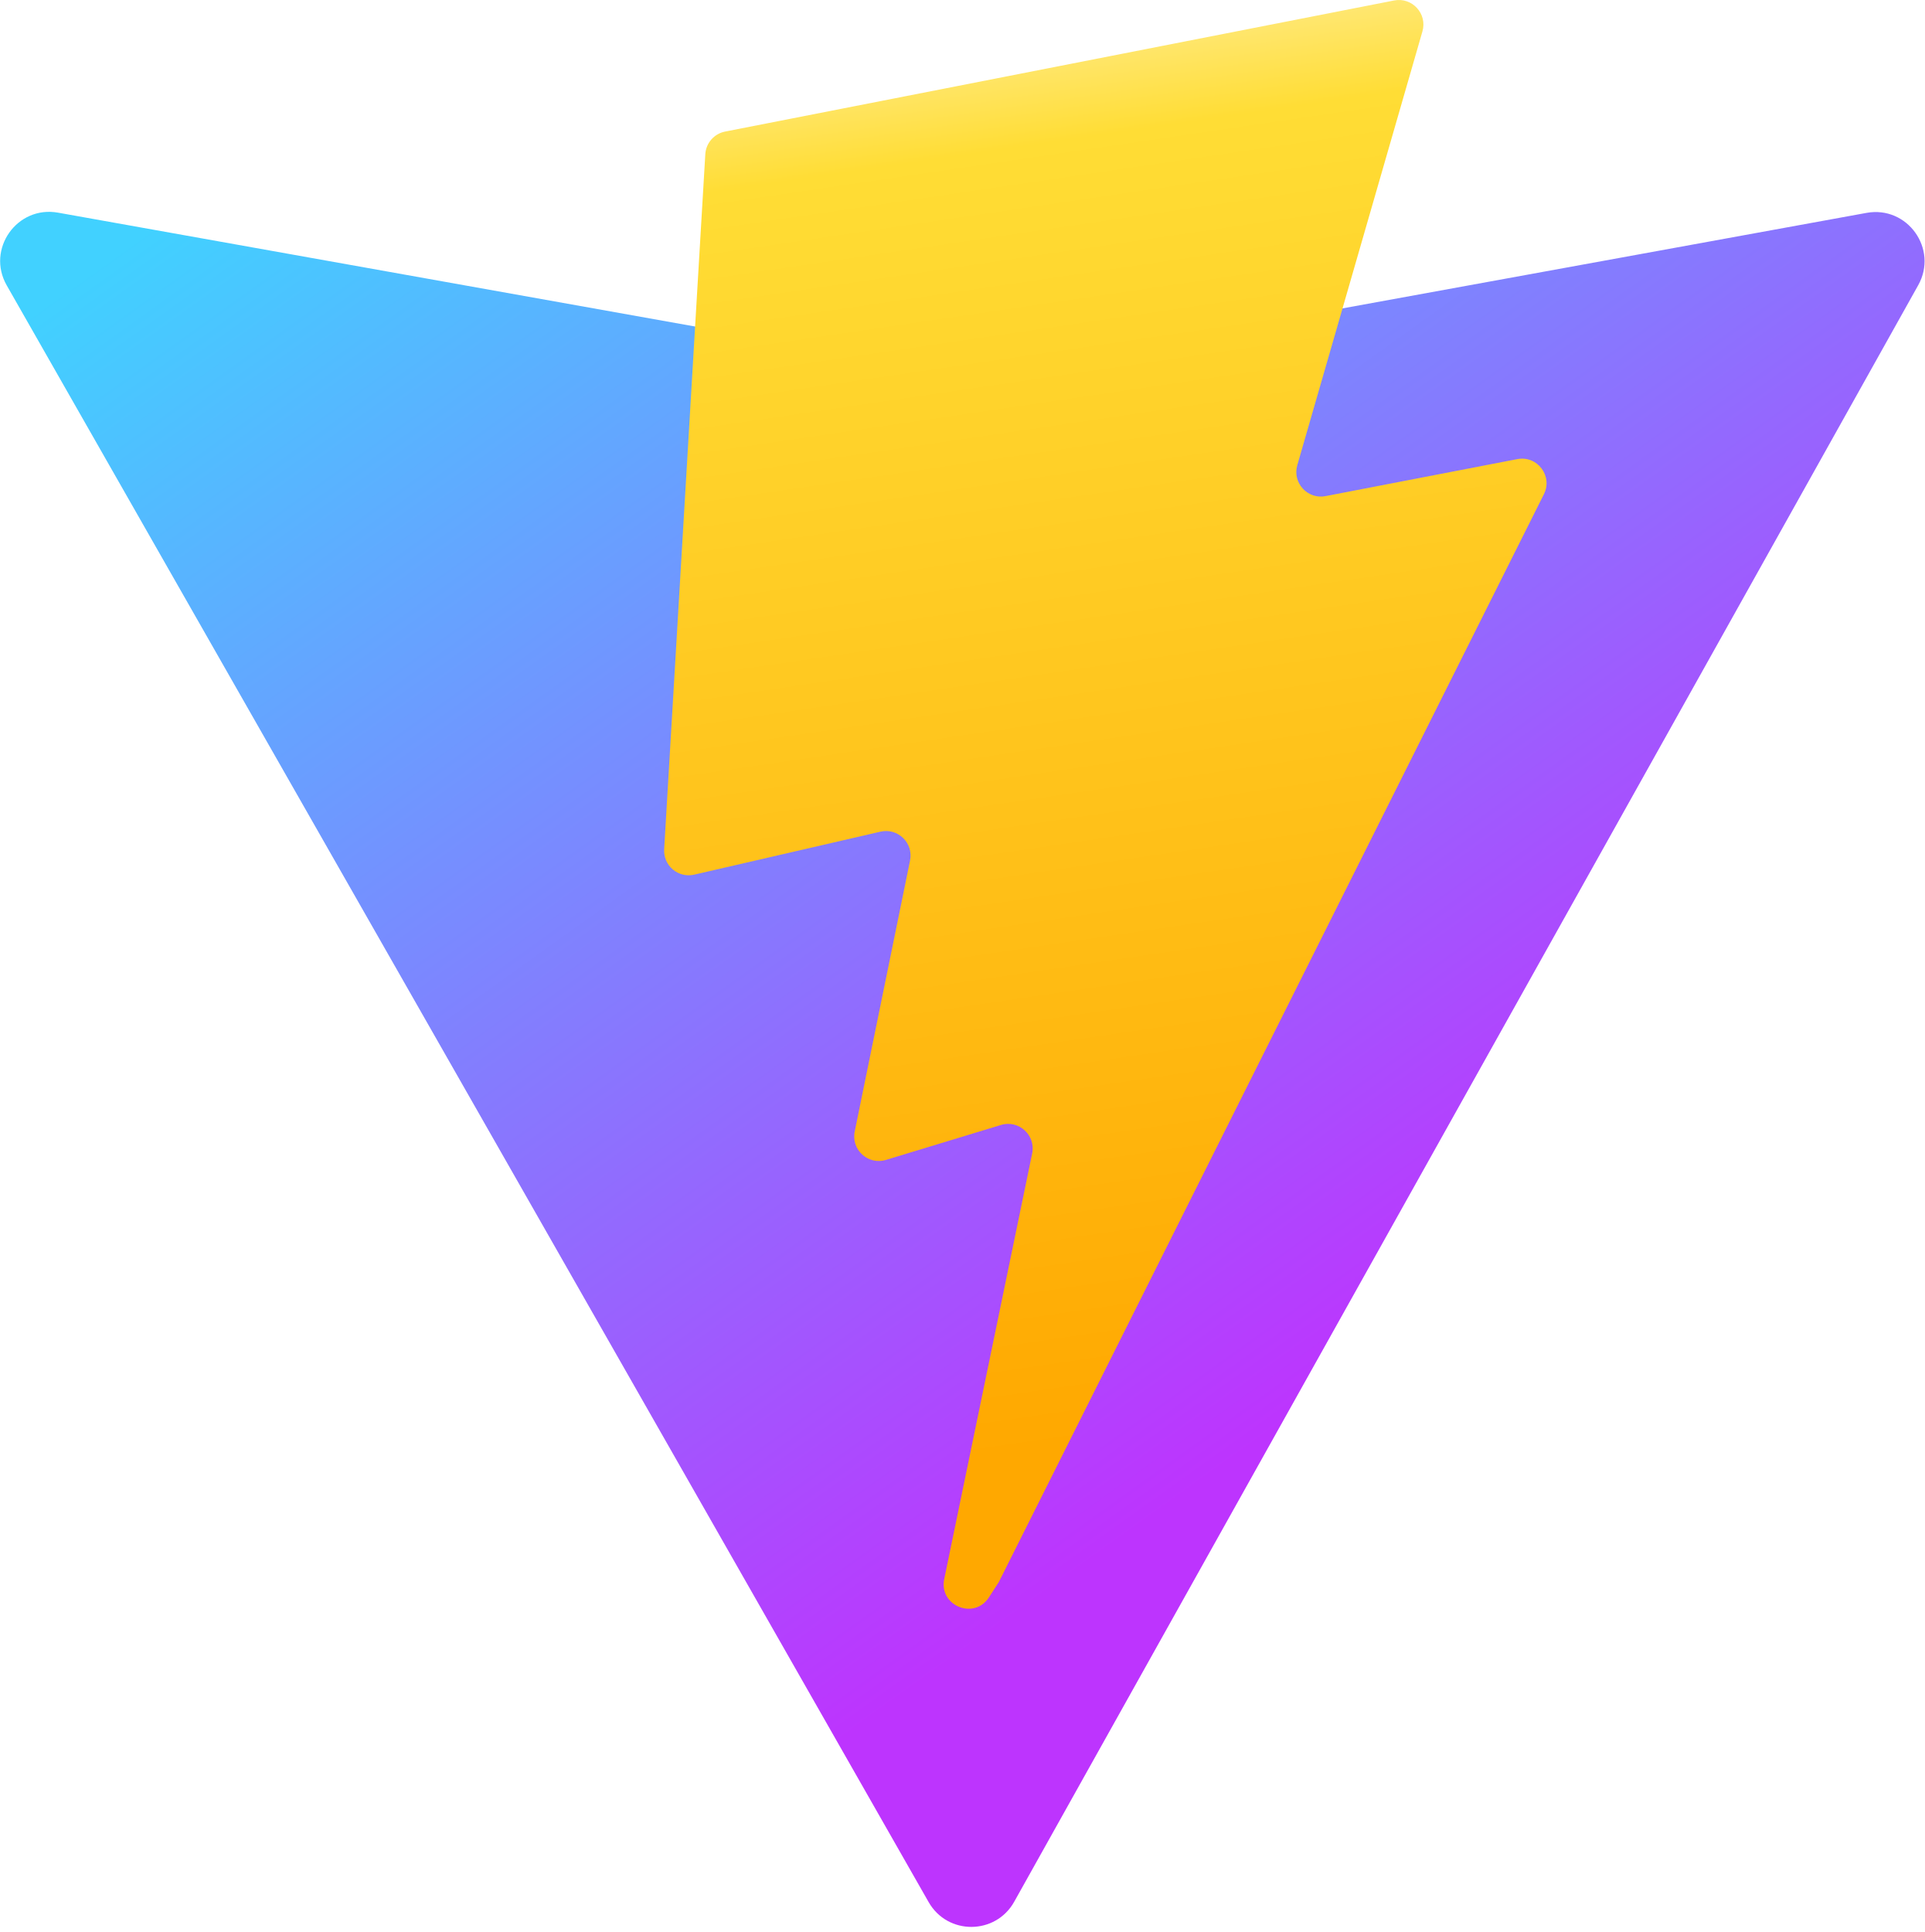
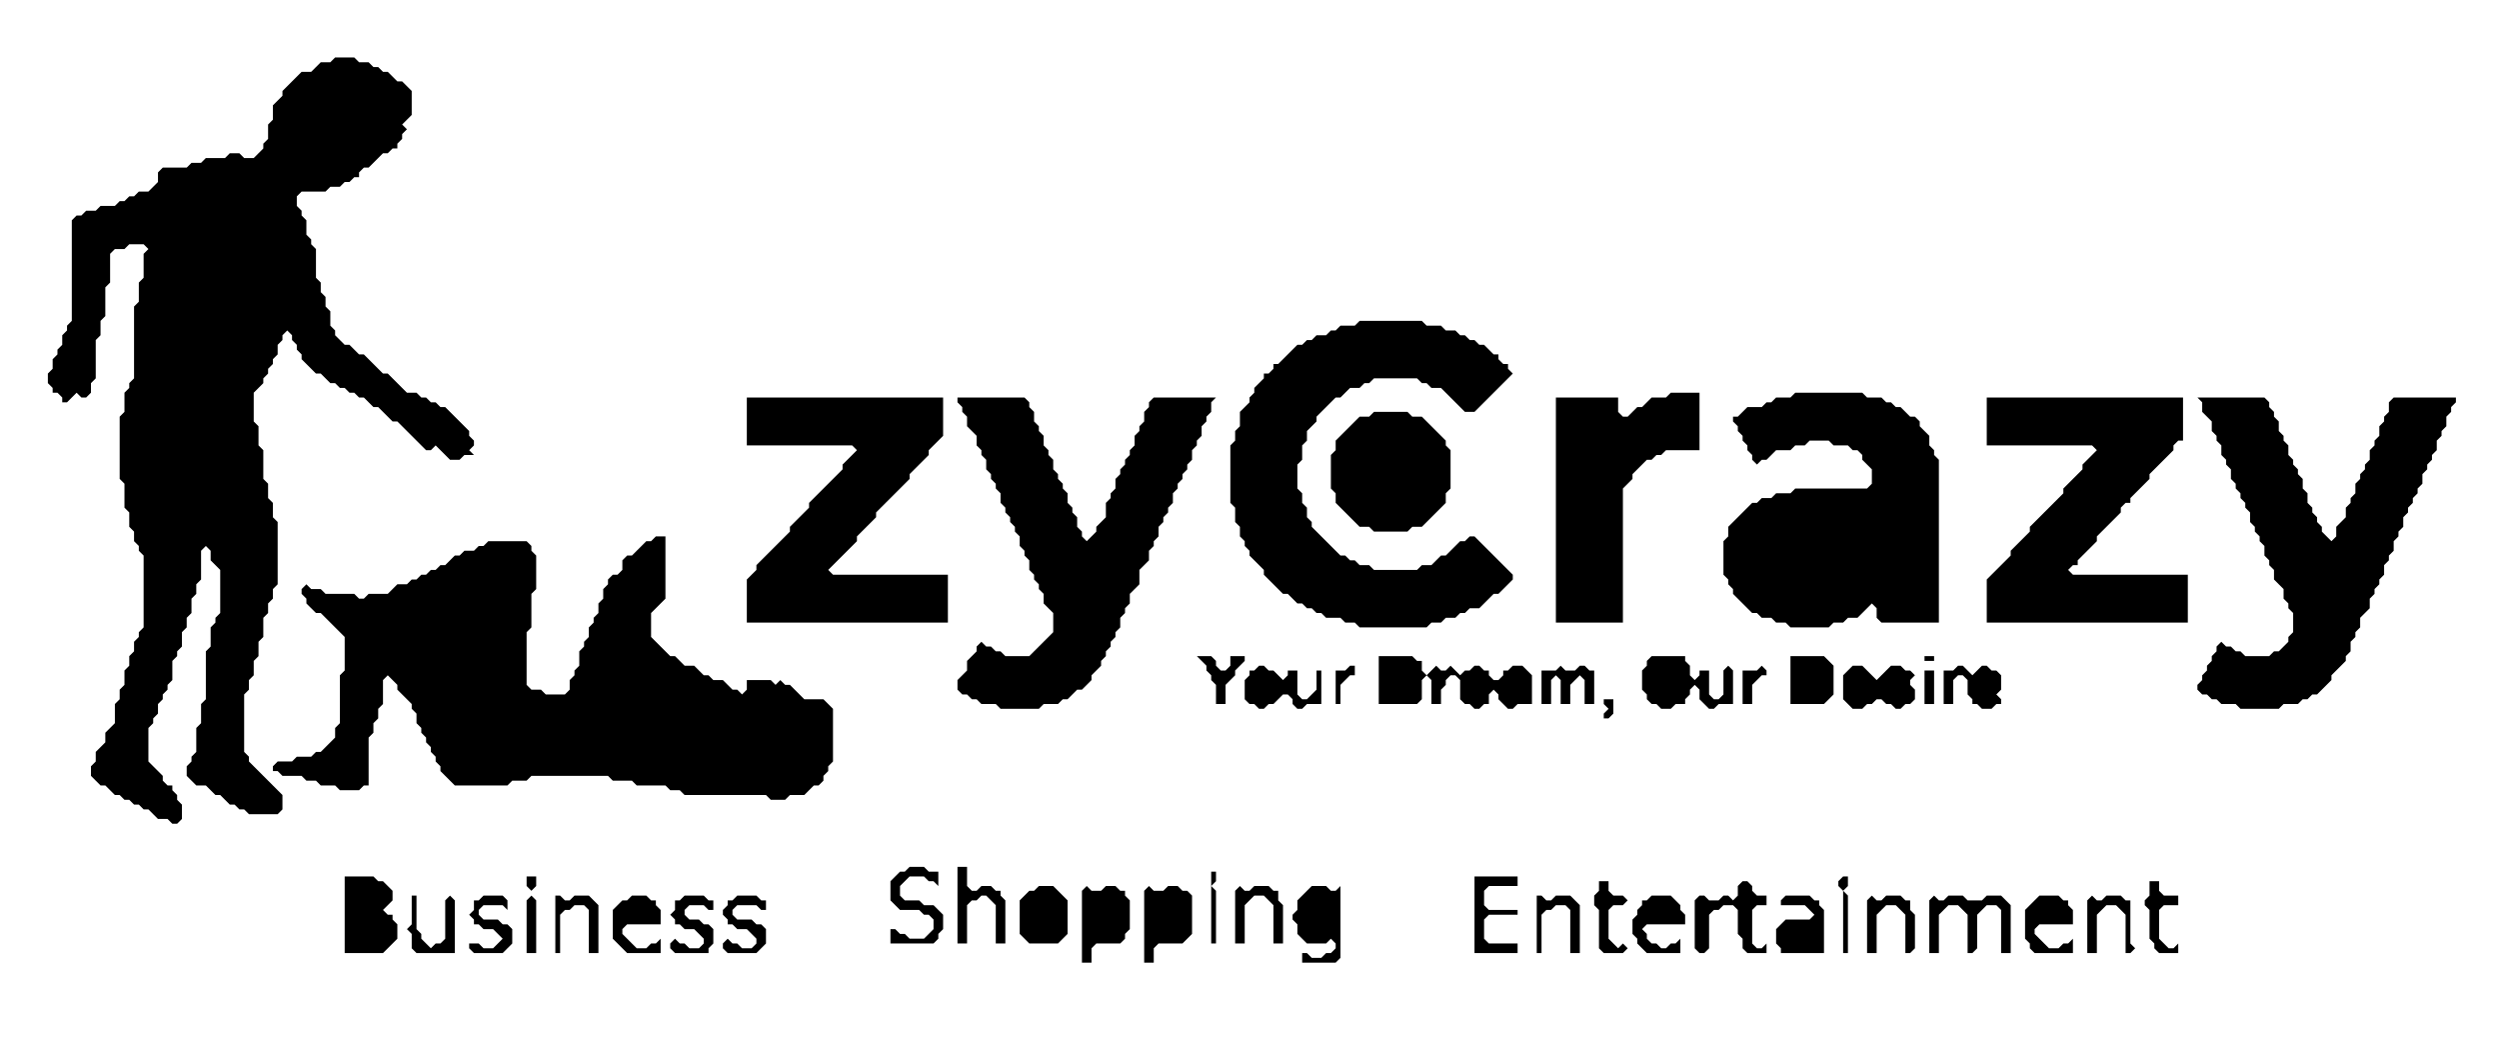
- <svg xmlns="http://www.w3.org/2000/svg" aria-hidden="true" role="img" class="iconify iconify--logos" width="31.88" height="32" preserveAspectRatio="xMidYMid meet" viewBox="0 0 256 257">
-   <defs>
-     <linearGradient id="IconifyId1813088fe1fbc01fb466" x1="-.828%" x2="57.636%" y1="7.652%" y2="78.411%">
-       <stop offset="0%" stop-color="#41D1FF" />
-       <stop offset="100%" stop-color="#BD34FE" />
-     </linearGradient>
-     <linearGradient id="IconifyId1813088fe1fbc01fb467" x1="43.376%" x2="50.316%" y1="2.242%" y2="89.03%">
-       <stop offset="0%" stop-color="#FFEA83" />
-       <stop offset="8.333%" stop-color="#FFDD35" />
-       <stop offset="100%" stop-color="#FFA800" />
-     </linearGradient>
-   </defs>
-   <path fill="url(#IconifyId1813088fe1fbc01fb466)" d="M255.153 37.938L134.897 252.976c-2.483 4.44-8.862 4.466-11.382.048L.875 37.958c-2.746-4.814 1.371-10.646 6.827-9.67l120.385 21.517a6.537 6.537 0 0 0 2.322-.004l117.867-21.483c5.438-.991 9.574 4.796 6.877 9.62Z" />
-   <path fill="url(#IconifyId1813088fe1fbc01fb467)" d="M185.432.063L96.44 17.501a3.268 3.268 0 0 0-2.634 3.014l-5.474 92.456a3.268 3.268 0 0 0 3.997 3.378l24.777-5.718c2.318-.535 4.413 1.507 3.936 3.838l-7.361 36.047c-.495 2.426 1.782 4.5 4.151 3.78l15.304-4.649c2.372-.72 4.652 1.36 4.15 3.788l-11.698 56.621c-.732 3.542 3.979 5.473 5.943 2.437l1.313-2.028l72.516-144.72c1.215-2.423-.88-5.186-3.54-4.672l-25.505 4.922c-2.396.462-4.435-1.77-3.759-4.114l16.646-57.705c.677-2.35-1.37-4.583-3.769-4.113Z" />
+ <svg xmlns="http://www.w3.org/2000/svg" version="1.1" width="522" height="222">
+   <path d="M 437,187 436,188 436,199 438,199 438,191 440,189 442,189 444,191 444,199 445,199 446,198 445,197 445,188 444,188 443,187 440,187 439,188 438,188" fill="black" />
+   <path d="M 426,187 423,190 423,196 424,197 424,198 425,199 433,199 433,196 432,197 431,197 430,198 428,198 425,195 425,194 426,193 433,193 433,190 432,189 432,188 431,188 430,187" fill="black" />
+   <path d="M 404,187 403,188 403,199 405,199 405,191 407,189 409,189 411,191 411,199 412,199 413,198 413,191 415,189 417,189 418,190 418,199 420,199 420,189 418,187 415,187 414,188 411,188 410,187 407,187 406,188 405,188" fill="black" />
+   <path d="M 391,187 390,188 390,199 392,199 392,191 394,189 396,189 398,191 398,199 399,199 400,198 400,191 399,190 399,188 398,188 397,187 394,187 393,188 392,188" fill="black" />
+   <path d="M 373,187 372,188 372,189 377,189 379,191 378,192 373,192 371,194 371,197 372,198 372,199 381,199 381,190 380,189 380,188 379,188 378,187" fill="black" />
+   <path d="M 345,187 344,188 343,188 343,189 342,190 342,191 341,192 341,195 342,196 342,197 344,199 351,199 351,196 350,197 349,197 348,198 347,198 346,197 345,197 344,196 344,195 343,194 344,193 352,193 352,191 351,190 351,189 349,187" fill="black" />
+   <path d="M 321,187 321,199 322,199 322,191 323,190 324,190 325,189 327,189 328,190 328,199 330,199 330,189 328,187 325,187 324,188 323,188 322,187" fill="black" />
+   <path d="M 154,187 153,188 152,188 152,189 151,190 151,191 152,192 152,193 153,193 154,194 156,194 158,196 158,197 157,198 155,198 154,197 153,197 152,196 151,197 151,198 152,199 158,199 160,197 160,194 159,193 158,193 157,192 154,192 153,191 153,190 154,189 158,189 159,190 160,190 160,188 159,188 158,187" fill="black" />
+   <path d="M 143,187 142,188 141,188 141,190 140,191 141,192 141,193 142,193 143,194 145,194 147,196 147,197 146,198 144,198 143,197 142,197 141,196 140,197 140,198 141,199 148,199 148,198 149,197 149,194 148,193 147,193 146,192 144,192 143,191 143,190 144,189 147,189 148,190 149,190 149,188 148,188 147,187" fill="black" />
+   <path d="M 132,187 131,188 130,188 128,190 128,196 131,199 138,199 138,196 137,197 136,197 135,198 133,198 130,195 130,194 131,193 138,193 138,190 137,189 137,188 136,188 135,187" fill="black" />
+   <path d="M 116,187 116,199 117,199 117,191 118,190 119,190 120,189 122,189 123,190 123,199 125,199 125,189 123,187 120,187 119,188 118,188 117,187" fill="black" />
+   <path d="M 101,187 100,188 99,188 99,190 98,191 99,192 99,193 100,193 101,194 103,194 105,196 103,198 101,198 100,197 98,197 98,198 99,199 105,199 107,197 107,194 106,193 105,193 104,192 101,192 100,191 100,190 101,189 105,189 106,190 106,188 105,187" fill="black" />
+   <path d="M 86,187 86,193 85,194 86,195 86,198 87,199 95,199 95,188 94,187 93,188 93,196 92,197 91,197 90,198 88,196 88,195 87,194 87,187" fill="black" />
+   <path d="M 274,185 271,188 271,190 270,191 270,192 271,193 271,195 273,197 277,197 278,196 279,197 279,198 278,199 277,199 276,200 274,200 273,199 272,199 272,201 279,201 280,200 280,185 279,186 278,186 277,185" fill="black" />
+   <path d="M 259,185 258,186 258,197 260,197 260,189 262,187 264,187 266,189 266,197 268,197 268,189 267,188 267,186 266,186 265,185 262,185 261,186 260,186" fill="black" />
+   <path d="M 240,185 239,186 239,201 241,201 241,198 242,197 247,197 249,195 249,187 248,186 247,186 246,185 244,185 243,186 241,186" fill="black" />
+   <path d="M 227,185 226,186 226,201 228,201 228,198 229,197 234,197 235,196 235,195 236,194 236,188 235,187 235,186 234,186 233,185 231,185 230,186 228,186" fill="black" />
+   <path d="M 217,185 216,186 215,186 213,188 213,195 215,197 221,197 223,195 223,188 220,185" fill="black" />
+   <path d="M 449,184 449,187 448,188 448,189 449,190 449,196 450,197 450,198 451,199 455,199 455,197 454,198 453,198 451,196 451,190 452,189 455,189 455,187 452,187 451,186 451,184" fill="black" />
+   <path d="M 364,184 363,185 363,187 362,188 361,187 360,187 359,188 357,188 356,187 355,187 354,188 354,198 355,199 356,199 357,198 357,191 358,190 359,190 360,189 362,189 363,190 363,195 364,196 364,198 365,199 369,199 369,197 368,198 367,198 366,197 366,190 367,189 369,189 369,187 367,187 366,186 366,185 365,184" fill="black" />
+   <path d="M 334,184 334,186 333,187 333,189 334,190 334,198 335,199 339,199 340,198 339,197 338,198 336,196 336,190 337,189 339,189 340,188 339,187 337,187 336,186 336,184" fill="black" />
+   <path d="M 385,183 384,184 384,185 385,186 385,199 386,199 386,187 385,186 386,185 386,183" fill="black" />
+   <path d="M 308,183 308,199 317,199 317,197 311,197 310,196 310,192 311,191 317,191 317,190 311,190 310,189 310,186 311,185 317,185 317,183" fill="black" />
+   <path d="M 110,183 110,185 111,186 111,187 110,188 110,199 112,199 112,188 111,187 111,186 112,185 112,183" fill="black" />
+   <path d="M 72,183 72,199 80,199 83,196 83,193 82,192 82,191 81,191 80,190 82,188 82,186 80,184 79,184 78,183" fill="black" />
+   <path d="M 253,182 253,197 254,197 254,186 253,185 254,184 254,182" fill="black" />
+   <path d="M 200,181 200,197 202,197 202,189 203,188 204,188 205,187 206,187 208,189 208,197 210,197 210,188 209,187 209,186 208,186 207,185 205,185 204,186 203,186 202,185 202,181" fill="black" />
+   <path d="M 190,181 189,182 188,182 186,184 186,188 188,190 192,190 193,191 194,191 195,192 195,194 193,196 190,196 189,195 188,195 187,194 186,194 186,197 195,197 196,196 196,195 197,194 197,191 195,189 193,189 192,188 189,188 188,187 188,185 190,183 193,183 194,184 195,184 196,185 196,182 194,182 193,181" fill="black" />
+   <path d="M 335,146 335,147 336,148 335,149 335,150 336,150 337,149 337,146" fill="black" />
+   <path d="M 402,140 402,147 404,147 404,140" fill="black" />
+   <path d="M 409,139 408,140 406,140 406,147 408,147 408,142 409,141 410,141 411,142 411,145 412,146 412,147 413,147 414,148 416,148 417,147 418,147 418,146 417,145 418,144 418,141 417,140 416,140 415,139 414,139 412,141 410,139" fill="black" />
+   <path d="M 387,139 385,141 385,146 387,148 389,148 390,147 391,147 392,146 393,146 394,147 395,147 396,148 397,148 398,147 399,147 400,146 400,144 399,143 399,142 400,141 399,140 398,140 397,139 395,139 392,142 389,139" fill="black" />
+   <path d="M 368,139 367,140 364,140 364,147 366,147 366,143 368,141 369,141 369,140" fill="black" />
+   <path d="M 326,139 325,140 322,140 322,147 324,147 324,142 325,141 326,142 326,147 328,147 328,143 330,141 331,142 331,147 333,147 333,140 332,140 331,139 330,139 329,140 327,140" fill="black" />
+   <path d="M 282,139 281,140 279,140 279,147 280,147 280,143 282,141 283,141 283,139" fill="black" />
+   <path d="M 263,139 262,140 261,140 261,141 260,142 260,146 261,147 262,147 263,148 264,148 265,147 266,147 268,145 269,145 270,146 270,147 271,148 272,148 273,147 276,147 276,140 275,140 275,144 273,146 272,146 271,145 271,140 269,140 269,141 268,142 266,140 265,140 264,139" fill="black" />
+   <path d="M 402,137 402,138 404,138 404,137" fill="black" />
+   <path d="M 374,137 374,147 381,147 383,145 383,139 381,137" fill="black" />
+   <path d="M 345,137 344,138 344,139 343,140 343,144 344,145 344,146 345,147 346,147 347,148 349,148 350,147 352,147 352,146 353,145 353,144 354,143 355,144 355,146 357,148 358,148 359,147 362,147 362,140 361,139 360,140 360,145 359,146 358,146 357,145 357,140 355,140 355,141 354,142 353,141 353,139 352,138 352,137" fill="black" />
+   <path d="M 288,137 288,147 296,147 297,146 297,142 298,141 299,142 299,147 301,147 301,144 302,143 302,142 303,141 304,141 305,142 305,146 306,147 307,147 308,148 309,148 310,147 311,147 311,145 312,144 313,145 313,146 315,148 316,148 317,147 320,147 320,141 318,139 316,139 315,140 314,140 314,141 313,142 312,142 311,141 311,140 310,140 309,139 308,139 307,140 306,140 305,141 303,139 302,140 301,140 300,139 298,141 297,140 297,138 296,138 295,137" fill="black" />
+   <path d="M 250,137 252,139 252,140 253,141 253,142 254,143 254,147 256,147 256,143 258,141 258,140 260,138 260,137 257,137 257,139 256,140 255,140 254,139 254,138 253,137" fill="black" />
+   <path d="M 137,112 136,113 135,113 132,116 131,116 130,117 130,119 129,120 128,120 127,121 127,122 126,123 126,125 125,126 125,128 124,129 124,130 123,131 123,133 122,134 122,135 121,136 121,139 120,140 120,141 119,142 119,144 118,145 114,145 113,144 111,144 110,143 110,132 111,131 111,124 112,123 112,116 111,115 111,114 110,113 102,113 101,114 100,114 99,115 97,115 96,116 95,116 93,118 92,118 91,119 90,119 89,120 88,120 87,121 86,121 85,122 83,122 81,124 77,124 76,125 75,125 74,124 68,124 67,123 65,123 64,122 63,123 63,124 64,125 64,126 66,128 67,128 72,133 72,140 71,141 71,151 70,152 70,154 67,157 66,157 65,158 62,158 61,159 58,159 57,160 57,161 58,161 59,162 63,162 64,163 66,163 67,164 70,164 71,165 75,165 76,164 77,164 77,154 78,153 78,151 79,150 79,148 80,147 80,142 81,141 83,143 83,144 86,147 86,148 87,149 87,151 88,152 88,153 89,154 89,155 90,156 90,157 91,158 91,159 92,160 92,161 95,164 106,164 107,163 110,163 111,162 127,162 128,163 132,163 133,164 139,164 140,165 142,165 143,166 160,166 161,167 164,167 165,166 168,166 170,164 171,164 172,163 172,162 173,161 173,160 174,159 174,148 172,146 168,146 165,143 164,143 163,142 162,143 161,142 156,142 156,144 155,145 154,144 153,144 151,142 149,142 148,141 147,141 145,139 143,139 141,137 140,137 136,133 136,128 139,125 139,112" fill="black" />
+   <path d="M 287,86 286,87 284,87 279,92 279,94 278,95 278,102 279,103 279,105 284,110 286,110 287,111 294,111 295,110 297,110 302,105 302,103 303,102 303,94 302,93 302,92 297,87 295,87 294,86" fill="black" />
+   <path d="M 459,83 460,84 460,86 462,88 462,90 463,91 463,92 464,93 464,95 465,96 465,97 466,98 466,100 467,101 467,102 468,103 468,104 469,105 469,106 470,107 470,109 471,110 471,111 472,112 472,113 473,114 473,116 474,117 474,118 475,119 475,121 477,123 477,125 478,126 478,127 479,128 479,132 478,133 478,134 476,136 475,136 474,137 469,137 468,136 467,136 466,135 465,135 464,134 463,135 463,136 462,137 462,138 461,139 461,140 460,141 460,142 459,143 459,144 460,145 461,145 462,146 463,146 464,147 467,147 468,148 476,148 477,147 480,147 481,146 482,146 483,145 484,145 487,142 487,141 490,138 490,137 491,136 491,134 492,133 492,132 493,131 493,129 495,127 495,125 496,124 496,123 497,122 497,121 498,120 498,118 499,117 499,116 500,115 500,113 501,112 501,111 502,110 502,108 503,107 503,106 504,105 504,104 505,103 505,102 506,101 506,99 507,98 507,97 508,96 508,95 509,94 509,92 510,91 510,90 511,89 511,87 512,86 512,85 513,84 513,83 500,83 499,84 499,86 498,87 498,88 497,89 497,91 496,92 496,93 495,94 495,96 494,97 494,98 493,99 493,100 492,101 492,103 491,104 491,105 490,106 490,108 488,110 488,112 487,113 485,111 485,110 484,109 484,108 483,107 483,106 482,105 482,103 481,102 481,100 480,99 480,98 479,97 479,96 478,95 478,93 477,92 477,91 476,90 476,88 475,87 475,86 474,85 474,84 473,83" fill="black" />
+   <path d="M 415,83 415,93 437,93 438,94 435,97 435,98 431,102 431,103 424,110 424,111 420,115 420,116 415,121 415,130 457,130 457,120 433,120 432,119 433,118 434,118 434,117 438,113 438,112 443,107 443,106 444,105 445,105 445,104 449,100 449,99 454,94 454,93 455,92 456,92 456,83" fill="black" />
+   <path d="M 200,83 200,84 201,85 201,86 202,87 202,89 204,91 204,93 205,94 205,95 206,96 206,98 207,99 207,100 208,101 208,102 209,103 209,105 210,106 210,107 211,108 211,109 212,110 212,111 213,112 213,114 214,115 214,116 215,117 215,119 216,120 216,121 217,122 217,123 218,124 218,126 220,128 220,132 215,137 210,137 209,136 208,136 207,135 206,135 205,134 204,135 204,136 202,138 202,140 200,142 200,144 201,145 202,145 203,146 204,146 205,147 208,147 209,148 217,148 218,147 221,147 222,146 223,146 225,144 226,144 228,142 228,141 230,139 230,138 231,137 231,136 232,135 232,134 233,133 233,132 234,131 234,129 235,128 235,127 236,126 236,124 238,122 238,119 240,117 240,115 241,114 241,113 242,112 242,110 243,109 243,108 244,107 244,106 245,105 245,103 246,102 246,101 247,100 247,99 248,98 248,97 249,96 249,94 250,93 250,92 251,91 251,89 252,88 252,87 253,86 253,84 254,83 241,83 240,84 240,85 239,86 239,88 238,89 238,90 237,91 237,93 236,94 236,95 235,96 235,97 234,98 234,99 233,100 233,102 232,103 232,104 231,105 231,108 229,110 229,111 227,113 226,112 226,111 225,110 225,108 224,107 224,106 223,105 223,103 222,102 222,101 221,100 221,99 220,98 220,96 219,95 219,94 218,93 218,91 217,90 217,89 216,88 216,86 215,85 215,84 214,83" fill="black" />
+   <path d="M 156,83 156,93 178,93 179,94 176,97 176,98 169,105 169,106 165,110 165,111 158,118 158,119 156,121 156,130 198,130 198,120 174,120 173,119 179,113 179,112 183,108 183,107 190,100 190,99 194,95 194,94 197,91 197,83" fill="black" />
+   <path d="M 375,82 374,83 371,83 370,84 369,84 368,85 365,85 363,87 362,87 362,88 363,89 363,90 364,91 364,92 365,93 365,94 366,95 366,96 367,97 368,96 369,96 371,94 374,94 375,93 377,93 378,92 382,92 383,93 386,93 387,94 388,94 389,95 389,96 391,98 391,101 390,102 375,102 374,103 371,103 370,104 368,104 367,105 366,105 361,110 361,112 360,113 360,120 361,121 361,122 362,123 362,124 366,128 367,128 368,129 370,129 371,130 373,130 374,131 382,131 383,130 385,130 386,129 388,129 391,126 392,127 392,129 393,130 405,130 405,96 404,95 404,94 403,93 403,91 401,89 401,88 400,87 399,87 397,85 396,85 395,84 394,84 393,83 390,83 389,82" fill="black" />
+   <path d="M 349,82 348,83 345,83 343,85 342,85 340,87 339,87 338,86 338,83 325,83 325,130 339,130 339,102 341,100 341,99 344,96 345,96 346,95 347,95 348,94 355,94 355,82" fill="black" />
+   <path d="M 284,67 283,68 280,68 279,69 278,69 277,70 275,70 274,71 273,71 272,72 271,72 267,76 266,76 266,77 265,78 264,78 264,79 262,81 262,82 261,83 261,84 259,86 259,89 258,90 258,92 257,93 257,105 258,106 258,109 259,110 259,112 260,113 260,114 261,115 261,116 264,119 264,120 268,124 269,124 271,126 272,126 273,127 274,127 275,128 276,128 277,129 280,129 281,130 283,130 284,131 298,131 299,130 301,130 302,129 304,129 305,128 306,128 307,127 309,127 312,124 313,124 316,121 316,120 308,112 307,112 306,113 305,113 302,116 301,116 299,118 297,118 296,119 287,119 286,118 284,118 283,117 282,117 281,116 280,116 274,110 274,109 273,108 273,106 272,105 272,103 271,102 271,97 272,96 272,93 273,92 273,90 275,88 275,87 279,83 280,83 282,81 284,81 285,80 286,80 287,79 296,79 297,80 298,80 299,81 301,81 306,86 308,86 316,78 315,77 315,76 314,76 313,75 313,74 312,74 310,72 309,72 308,71 307,71 306,70 305,70 304,69 302,69 301,68 298,68 297,67" fill="black" />
+   <path d="M 70,12 69,13 67,13 65,15 63,15 59,19 59,20 57,22 57,25 56,26 56,29 55,30 55,31 53,33 51,33 50,32 48,32 47,33 43,33 42,34 40,34 39,35 34,35 33,36 33,38 31,40 29,40 28,41 27,41 26,42 25,42 24,43 21,43 20,44 18,44 17,45 16,45 15,46 15,67 14,68 14,69 13,70 13,72 12,73 12,74 11,75 11,77 10,78 10,80 11,81 11,82 12,82 13,83 13,84 14,84 16,82 17,83 18,83 19,82 19,80 20,79 20,71 21,70 21,67 22,66 22,60 23,59 23,53 24,52 26,52 27,51 30,51 31,52 30,53 30,58 29,59 29,63 28,64 28,79 27,80 27,81 26,82 26,86 25,87 25,100 26,101 26,106 27,107 27,110 28,111 28,113 29,114 29,115 30,116 30,131 29,132 29,133 28,134 28,136 27,137 27,139 26,140 26,143 25,144 25,146 24,147 24,151 22,153 22,155 20,157 20,159 19,160 19,162 21,164 22,164 24,166 25,166 26,167 27,167 28,168 29,168 30,169 31,169 33,171 35,171 36,172 37,172 38,171 38,168 37,167 37,166 36,165 36,164 35,164 34,163 34,162 31,159 31,152 32,151 32,150 33,149 33,147 34,146 34,145 35,144 35,143 36,142 36,138 37,137 37,136 38,135 38,132 39,131 39,129 40,128 40,125 41,124 41,122 42,121 42,115 43,114 44,115 44,117 46,119 46,128 45,129 45,130 44,131 44,135 43,136 43,146 42,147 42,151 41,152 41,157 40,158 40,159 39,160 39,162 41,164 43,164 45,166 46,166 48,168 49,168 50,169 51,169 52,170 58,170 59,169 59,166 52,159 52,158 51,157 51,145 52,144 52,142 53,141 53,138 54,137 54,134 55,133 55,129 56,128 56,126 57,125 57,123 58,122 58,109 57,108 57,105 56,104 56,101 55,100 55,94 54,93 54,89 53,88 53,82 55,80 55,79 56,78 56,77 57,76 57,75 58,74 58,72 59,71 59,70 60,69 61,70 61,71 62,72 62,73 63,74 63,75 66,78 67,78 69,80 70,80 71,81 72,81 73,82 74,82 75,83 76,83 78,85 79,85 82,88 83,88 89,94 90,94 91,93 94,96 96,96 97,95 99,95 98,94 99,93 99,92 98,91 98,90 93,85 92,85 91,84 90,84 89,83 88,83 87,82 85,82 81,78 80,78 76,74 75,74 73,72 72,72 70,70 70,69 69,68 69,65 68,64 68,62 67,61 67,59 66,58 66,52 65,51 65,50 64,49 64,46 63,45 63,44 62,43 62,41 63,40 68,40 69,39 71,39 72,38 73,38 74,37 75,37 75,36 76,35 77,35 80,32 81,32 82,31 83,31 83,30 84,29 84,28 85,27 84,26 86,24 86,19 84,17 83,17 81,15 80,15 79,14 78,14 77,13 75,13 74,12" fill="black" />
</svg>
